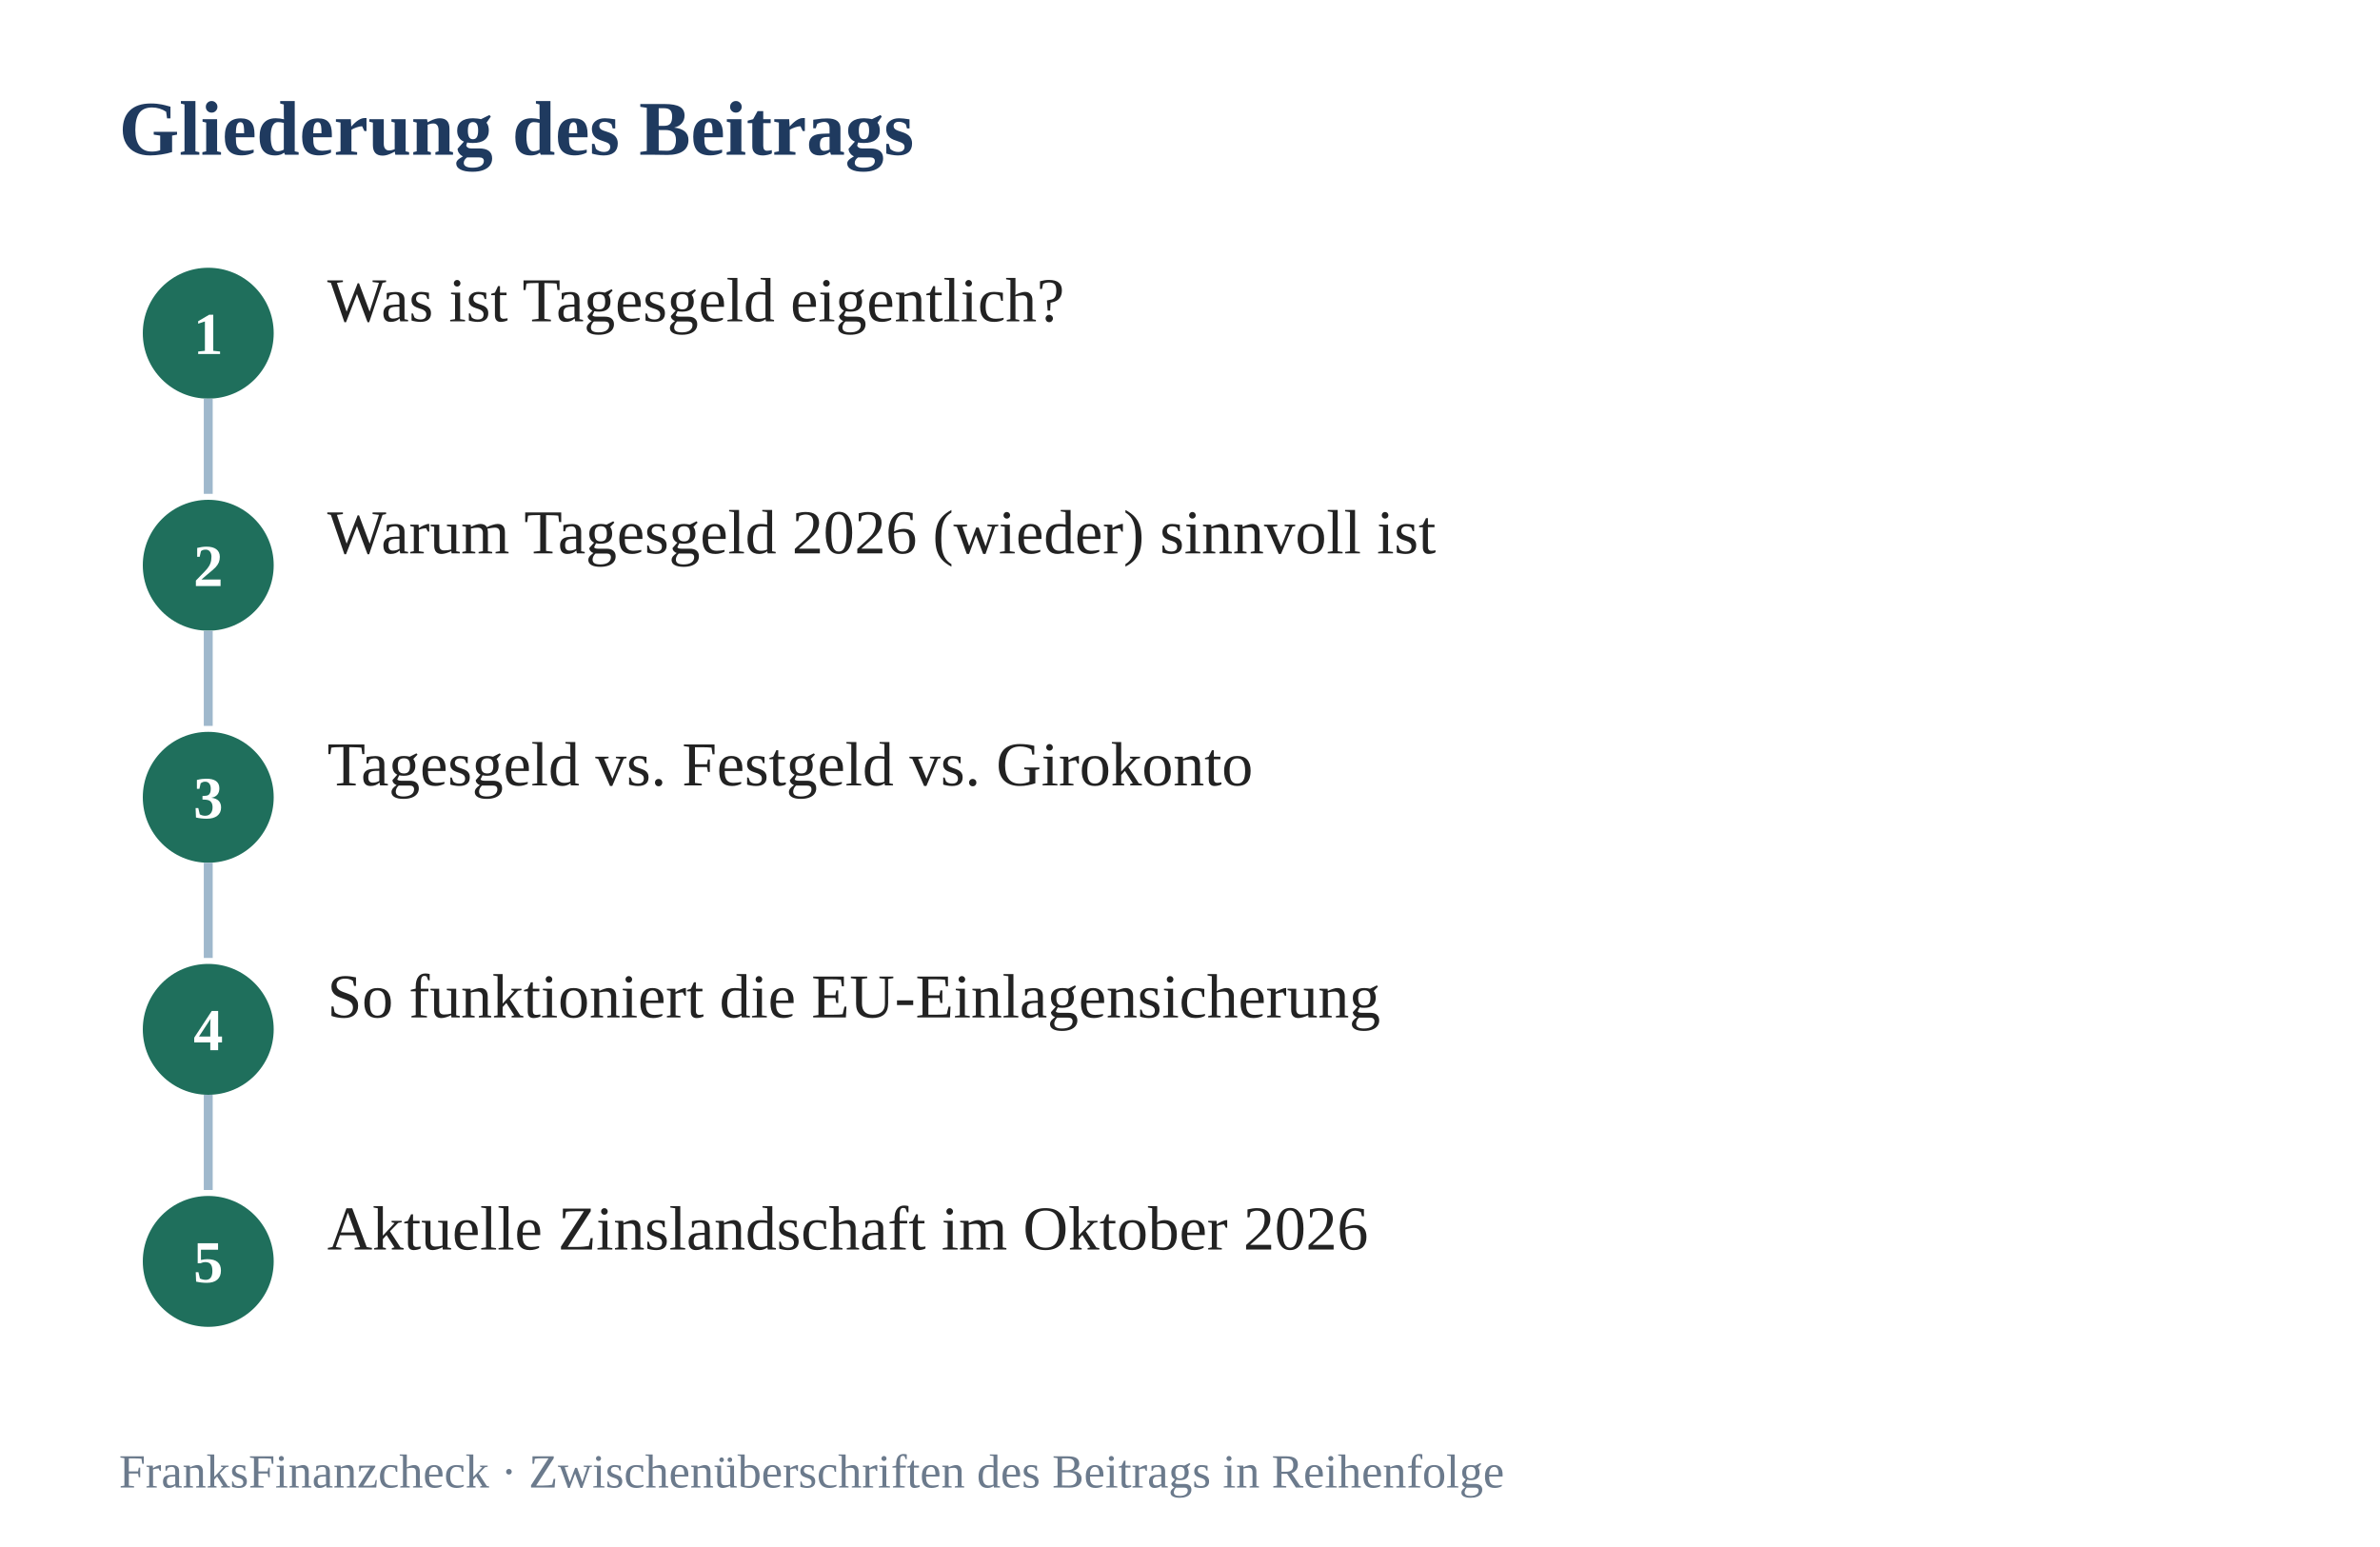
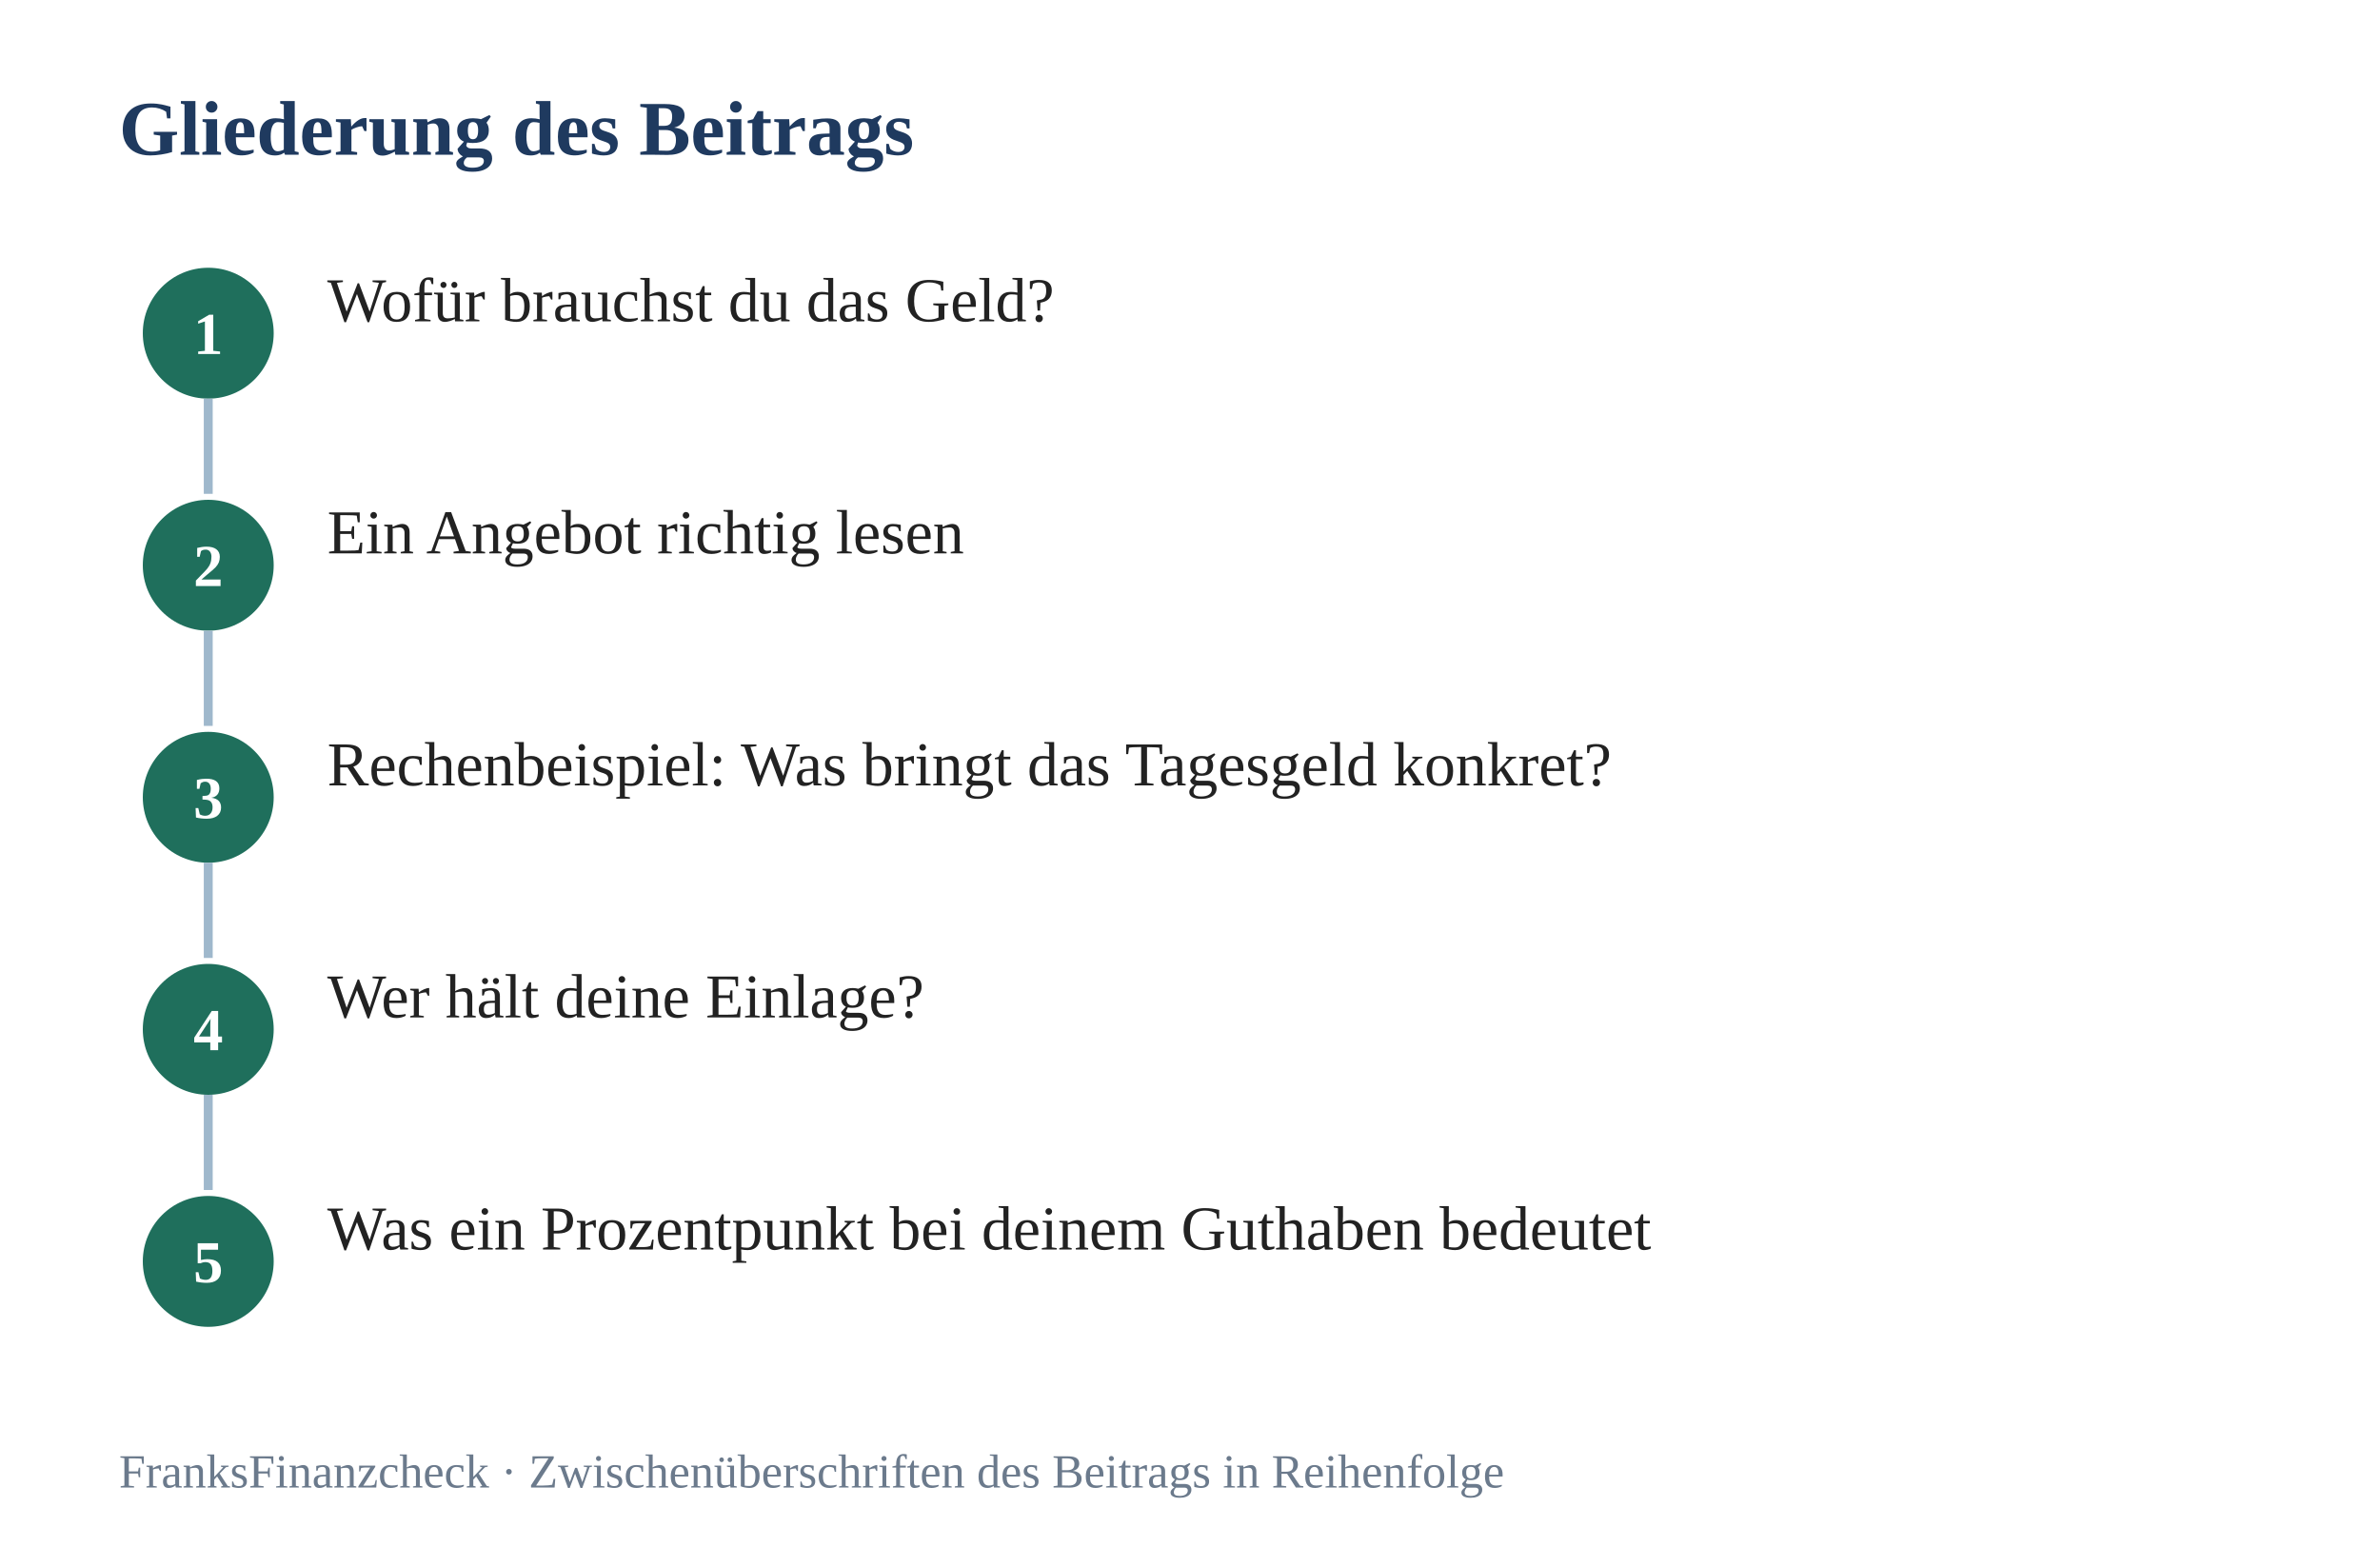
- <svg xmlns="http://www.w3.org/2000/svg" width="800" height="520" viewBox="0 0 800 520" role="img" aria-label="Gliederung: Tagesgeld-Zinsen 2026: Die besten Zinssätze im Vergleich">
+ <svg xmlns="http://www.w3.org/2000/svg" width="800" height="520" viewBox="0 0 800 520" role="img" aria-label="Gliederung: Tagesgeld vergleichen: Was bleibt nach dem Aktionszins?">
  <rect width="100%" height="100%" fill="#ffffff" />
  <text x="40" y="52" font-size="26" font-weight="700" fill="#1f3a5f">Gliederung des Beitrags</text>
  <circle cx="70" cy="112" r="22" fill="#1f6f5c" />
  <text x="70" y="119" font-size="20" font-weight="700" fill="#fff" text-anchor="middle">1</text>
-   <text x="110" y="108" font-size="21" fill="#222">Was ist Tagesgeld eigentlich?</text>
+   <text x="110" y="108" font-size="21" fill="#222">Wofür brauchst du das Geld?</text>
  <line x1="70" y1="134" x2="70" y2="166" stroke="#9fb8cc" stroke-width="3" />
  <circle cx="70" cy="190" r="22" fill="#1f6f5c" />
  <text x="70" y="197" font-size="20" font-weight="700" fill="#fff" text-anchor="middle">2</text>
-   <text x="110" y="186" font-size="21" fill="#222">Warum Tagesgeld 2026 (wieder) sinnvoll ist</text>
+   <text x="110" y="186" font-size="21" fill="#222">Ein Angebot richtig lesen</text>
  <line x1="70" y1="212" x2="70" y2="244" stroke="#9fb8cc" stroke-width="3" />
  <circle cx="70" cy="268" r="22" fill="#1f6f5c" />
  <text x="70" y="275" font-size="20" font-weight="700" fill="#fff" text-anchor="middle">3</text>
-   <text x="110" y="264" font-size="21" fill="#222">Tagesgeld vs. Festgeld vs. Girokonto</text>
+   <text x="110" y="264" font-size="21" fill="#222">Rechenbeispiel: Was bringt das Tagesgeld konkret?</text>
  <line x1="70" y1="290" x2="70" y2="322" stroke="#9fb8cc" stroke-width="3" />
  <circle cx="70" cy="346" r="22" fill="#1f6f5c" />
  <text x="70" y="353" font-size="20" font-weight="700" fill="#fff" text-anchor="middle">4</text>
-   <text x="110" y="342" font-size="21" fill="#222">So funktioniert die EU-Einlagensicherung</text>
+   <text x="110" y="342" font-size="21" fill="#222">Wer hält deine Einlage?</text>
  <line x1="70" y1="368" x2="70" y2="400" stroke="#9fb8cc" stroke-width="3" />
  <circle cx="70" cy="424" r="22" fill="#1f6f5c" />
  <text x="70" y="431" font-size="20" font-weight="700" fill="#fff" text-anchor="middle">5</text>
-   <text x="110" y="420" font-size="21" fill="#222">Aktuelle Zinslandschaft im Oktober 2026</text>
+   <text x="110" y="420" font-size="21" fill="#222">Was ein Prozentpunkt bei deinem Guthaben bedeutet</text>
  <text x="40" y="500" font-size="16" fill="#6b7a8c">FranksFinanzcheck · Zwischenüberschriften des Beitrags in Reihenfolge</text>
</svg>
